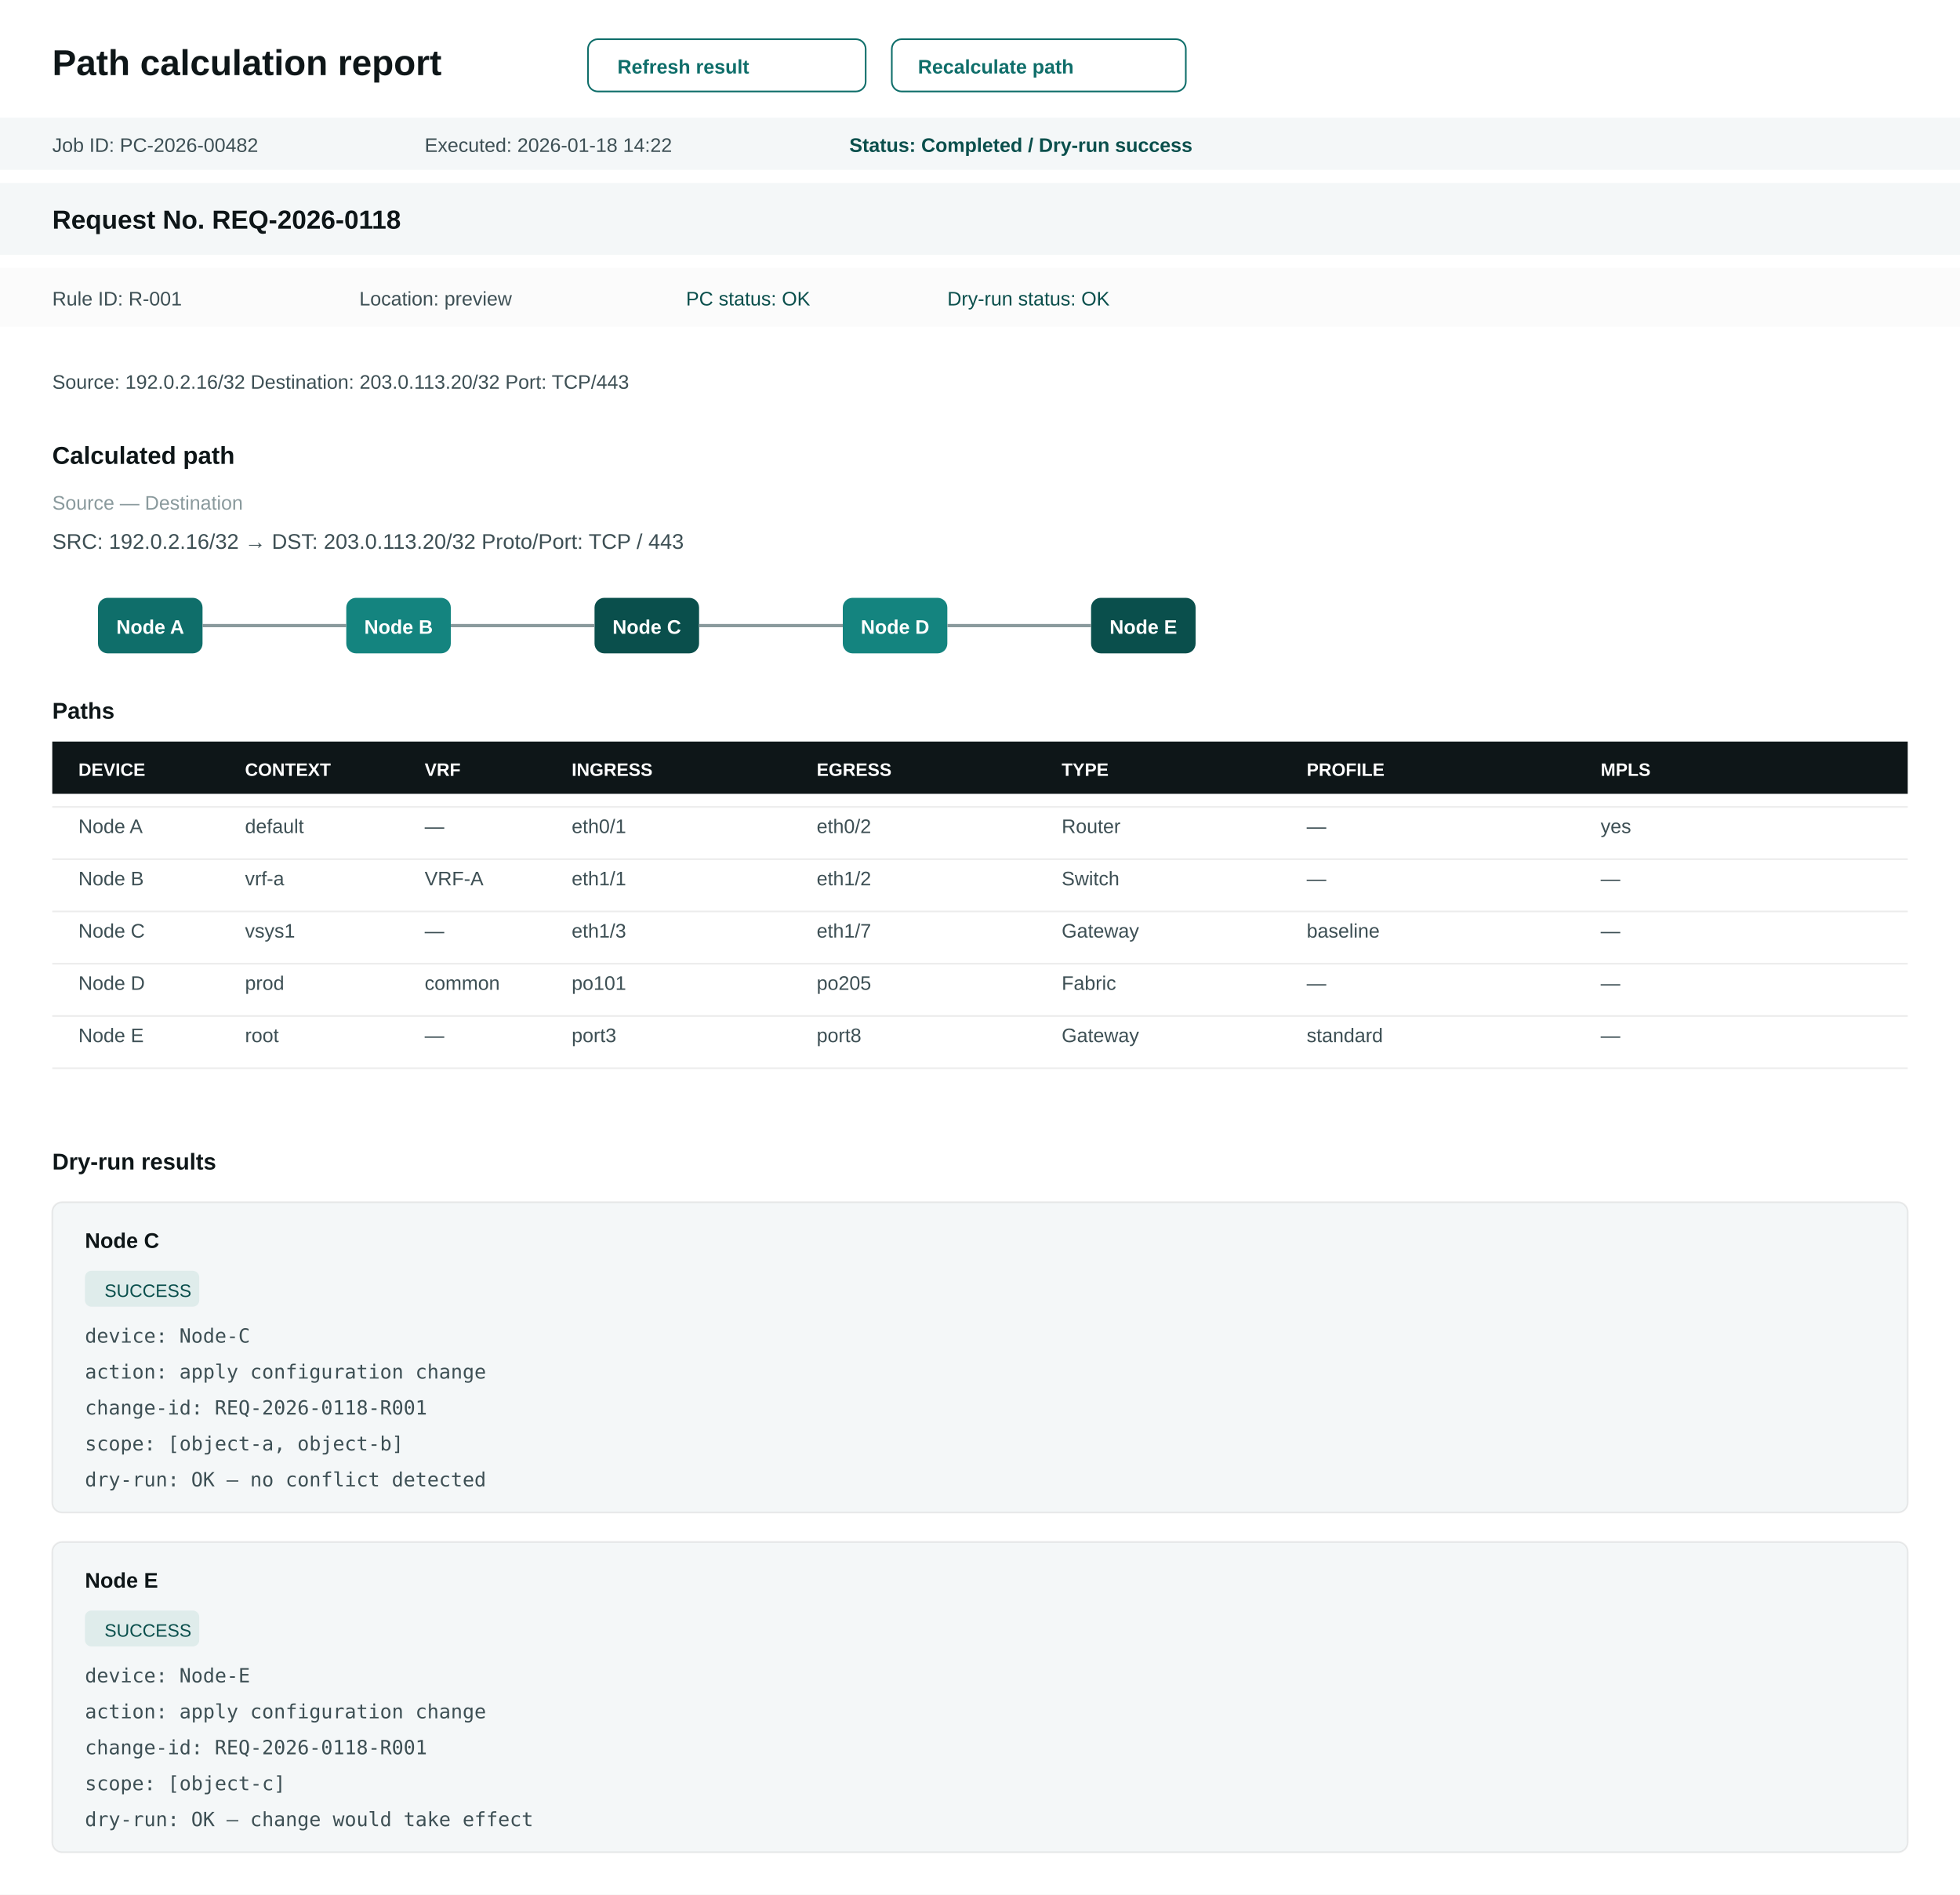
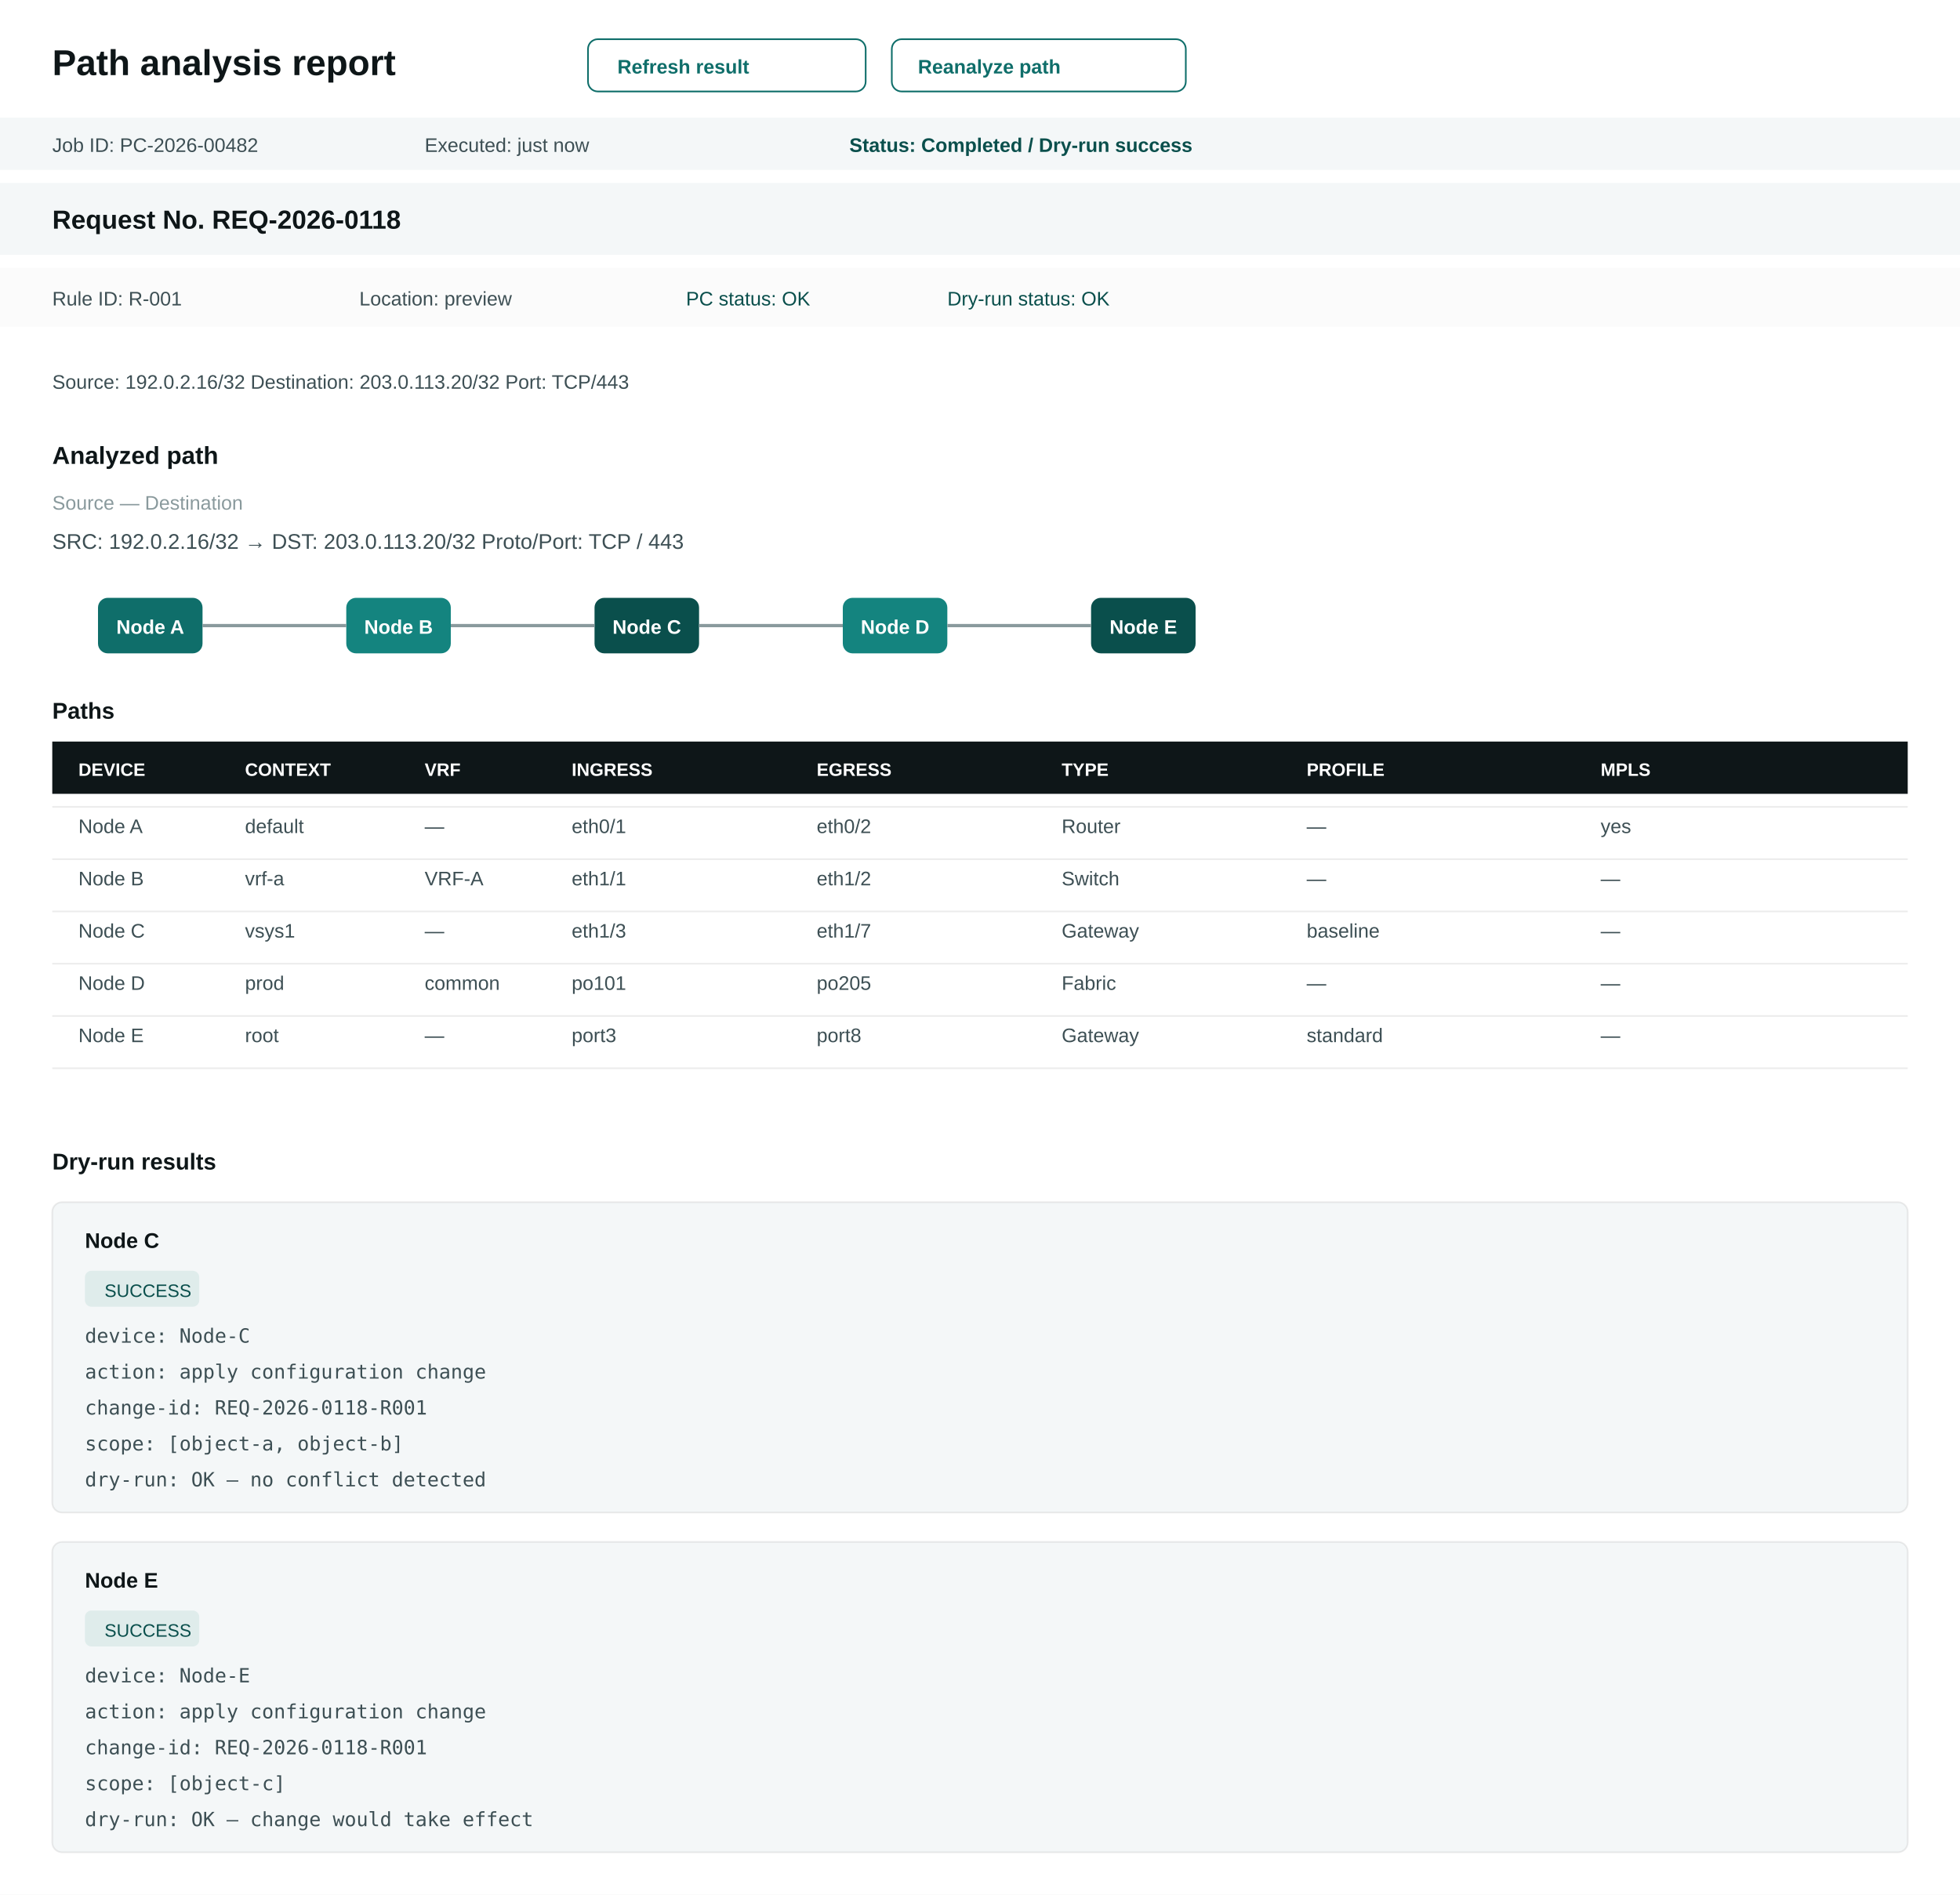
<svg xmlns="http://www.w3.org/2000/svg" width="1200" height="1160" viewBox="0 0 1200 1160" font-family="Arial, Helvetica, sans-serif">
  <rect width="1200" height="1160" fill="#ffffff" />
-   <text x="32" y="46" font-size="22" font-weight="700" fill="#0e1618">Path calculation report</text>
+   <text x="32" y="46" font-size="22" font-weight="700" fill="#0e1618">Path analysis report</text>
  <rect x="360" y="24" width="170" height="32" rx="6" fill="#ffffff" stroke="#0f6e6a" />
  <text x="378" y="45" font-size="12" fill="#0f6e6a" font-weight="700">Refresh result</text>
  <rect x="546" y="24" width="180" height="32" rx="6" fill="#ffffff" stroke="#0f6e6a" />
-   <text x="562" y="45" font-size="12" fill="#0f6e6a" font-weight="700">Recalculate path</text>
+   <text x="562" y="45" font-size="12" fill="#0f6e6a" font-weight="700">Reanalyze path</text>
  <rect x="0" y="72" width="1200" height="32" fill="#f4f7f8" />
  <text x="32" y="93" font-size="12" fill="#3d4f54">Job ID: PC-2026-00482</text>
-   <text x="260" y="93" font-size="12" fill="#3d4f54">Executed: 2026-01-18 14:22</text>
+   <text x="260" y="93" font-size="12" fill="#3d4f54">Executed: just now</text>
  <text x="520" y="93" font-size="12" fill="#0a4f4c" font-weight="700">Status: Completed / Dry-run success</text>
  <rect x="0" y="112" width="1200" height="44" fill="#f4f7f8" />
  <text x="32" y="140" font-size="16" font-weight="700" fill="#0e1618">Request No.  REQ-2026-0118</text>
  <rect x="0" y="164" width="1200" height="36" fill="#fbfbfb" />
  <text x="32" y="187" font-size="12" fill="#3d4f54">Rule ID: R-001</text>
  <text x="220" y="187" font-size="12" fill="#3d4f54">Location: preview</text>
  <text x="420" y="187" font-size="12" fill="#0a4f4c">PC status: OK</text>
  <text x="580" y="187" font-size="12" fill="#0a4f4c">Dry-run status: OK</text>
  <text x="32" y="238" font-size="12" fill="#3d4f54">Source: 192.0.2.16/32   Destination: 203.0.113.20/32   Port: TCP/443</text>
-   <text x="32" y="284" font-size="15" font-weight="700" fill="#0e1618">Calculated path</text>
+   <text x="32" y="284" font-size="15" font-weight="700" fill="#0e1618">Analyzed path</text>
  <text x="32" y="312" font-size="12" fill="#8a9a9d">Source — Destination</text>
  <text x="32" y="336" font-size="13" fill="#3d4f54">SRC: 192.0.2.16/32  →  DST: 203.0.113.20/32   Proto/Port: TCP / 443</text>
  <g font-size="12" font-weight="700" fill="#ffffff" text-anchor="middle">
    <rect x="60" y="366" width="64" height="34" rx="6" fill="#0f6e6a" />
    <text x="92" y="388">Node A</text>
    <rect x="212" y="366" width="64" height="34" rx="6" fill="#14847f" />
    <text x="244" y="388">Node B</text>
    <rect x="364" y="366" width="64" height="34" rx="6" fill="#0a4f4c" />
    <text x="396" y="388">Node C</text>
    <rect x="516" y="366" width="64" height="34" rx="6" fill="#14847f" />
    <text x="548" y="388">Node D</text>
    <rect x="668" y="366" width="64" height="34" rx="6" fill="#0a4f4c" />
    <text x="700" y="388">Node E</text>
  </g>
  <g stroke="#8a9a9d" stroke-width="2" marker-end="none">
    <line x1="124" y1="383" x2="212" y2="383" />
    <line x1="276" y1="383" x2="364" y2="383" />
    <line x1="428" y1="383" x2="516" y2="383" />
    <line x1="580" y1="383" x2="668" y2="383" />
  </g>
  <text x="32" y="440" font-size="14" font-weight="700" fill="#0e1618">Paths</text>
  <rect x="32" y="454" width="1136" height="32" fill="#0e1618" />
  <g font-size="11" font-weight="700" fill="#ffffff">
    <text x="48" y="475">DEVICE</text>
    <text x="150" y="475">CONTEXT</text>
    <text x="260" y="475">VRF</text>
    <text x="350" y="475">INGRESS</text>
    <text x="500" y="475">EGRESS</text>
    <text x="650" y="475">TYPE</text>
    <text x="800" y="475">PROFILE</text>
    <text x="980" y="475">MPLS</text>
  </g>
  <g font-size="12" fill="#3d4f54">
    <text x="48" y="510">Node A</text>
    <text x="150" y="510">default</text>
    <text x="260" y="510">—</text>
    <text x="350" y="510">eth0/1</text>
    <text x="500" y="510">eth0/2</text>
    <text x="650" y="510">Router</text>
    <text x="800" y="510">—</text>
    <text x="980" y="510">yes</text>
    <text x="48" y="542">Node B</text>
    <text x="150" y="542">vrf-a</text>
    <text x="260" y="542">VRF-A</text>
    <text x="350" y="542">eth1/1</text>
    <text x="500" y="542">eth1/2</text>
    <text x="650" y="542">Switch</text>
    <text x="800" y="542">—</text>
    <text x="980" y="542">—</text>
    <text x="48" y="574">Node C</text>
    <text x="150" y="574">vsys1</text>
    <text x="260" y="574">—</text>
    <text x="350" y="574">eth1/3</text>
    <text x="500" y="574">eth1/7</text>
    <text x="650" y="574">Gateway</text>
    <text x="800" y="574">baseline</text>
    <text x="980" y="574">—</text>
    <text x="48" y="606">Node D</text>
    <text x="150" y="606">prod</text>
    <text x="260" y="606">common</text>
    <text x="350" y="606">po101</text>
    <text x="500" y="606">po205</text>
    <text x="650" y="606">Fabric</text>
    <text x="800" y="606">—</text>
    <text x="980" y="606">—</text>
    <text x="48" y="638">Node E</text>
    <text x="150" y="638">root</text>
    <text x="260" y="638">—</text>
    <text x="350" y="638">port3</text>
    <text x="500" y="638">port8</text>
    <text x="650" y="638">Gateway</text>
    <text x="800" y="638">standard</text>
    <text x="980" y="638">—</text>
  </g>
  <g stroke="rgba(14,22,24,0.08)">
    <line x1="32" y1="494" x2="1168" y2="494" />
    <line x1="32" y1="526" x2="1168" y2="526" />
    <line x1="32" y1="558" x2="1168" y2="558" />
    <line x1="32" y1="590" x2="1168" y2="590" />
    <line x1="32" y1="622" x2="1168" y2="622" />
    <line x1="32" y1="654" x2="1168" y2="654" />
  </g>
  <text x="32" y="716" font-size="14" font-weight="700" fill="#0e1618">Dry-run results</text>
  <rect x="32" y="736" width="1136" height="190" rx="6" fill="#f4f7f8" stroke="rgba(14,22,24,0.08)" />
  <text x="52" y="764" font-size="13" font-weight="700" fill="#0e1618">Node C</text>
  <rect x="52" y="778" width="70" height="22" rx="4" fill="#dfeceb" />
  <text x="64" y="794" font-size="11" fill="#0a4f4c">SUCCESS</text>
  <g font-size="12" fill="#3d4f54" font-family="monospace">
    <text x="52" y="822">device: Node-C</text>
    <text x="52" y="844">action: apply configuration change</text>
    <text x="52" y="866">change-id: REQ-2026-0118-R001</text>
    <text x="52" y="888">scope: [object-a, object-b]</text>
    <text x="52" y="910">dry-run: OK — no conflict detected</text>
  </g>
  <rect x="32" y="944" width="1136" height="190" rx="6" fill="#f4f7f8" stroke="rgba(14,22,24,0.08)" />
  <text x="52" y="972" font-size="13" font-weight="700" fill="#0e1618">Node E</text>
  <rect x="52" y="986" width="70" height="22" rx="4" fill="#dfeceb" />
  <text x="64" y="1002" font-size="11" fill="#0a4f4c">SUCCESS</text>
  <g font-size="12" fill="#3d4f54" font-family="monospace">
    <text x="52" y="1030">device: Node-E</text>
    <text x="52" y="1052">action: apply configuration change</text>
    <text x="52" y="1074">change-id: REQ-2026-0118-R001</text>
    <text x="52" y="1096">scope: [object-c]</text>
    <text x="52" y="1118">dry-run: OK — change would take effect</text>
  </g>
</svg>
